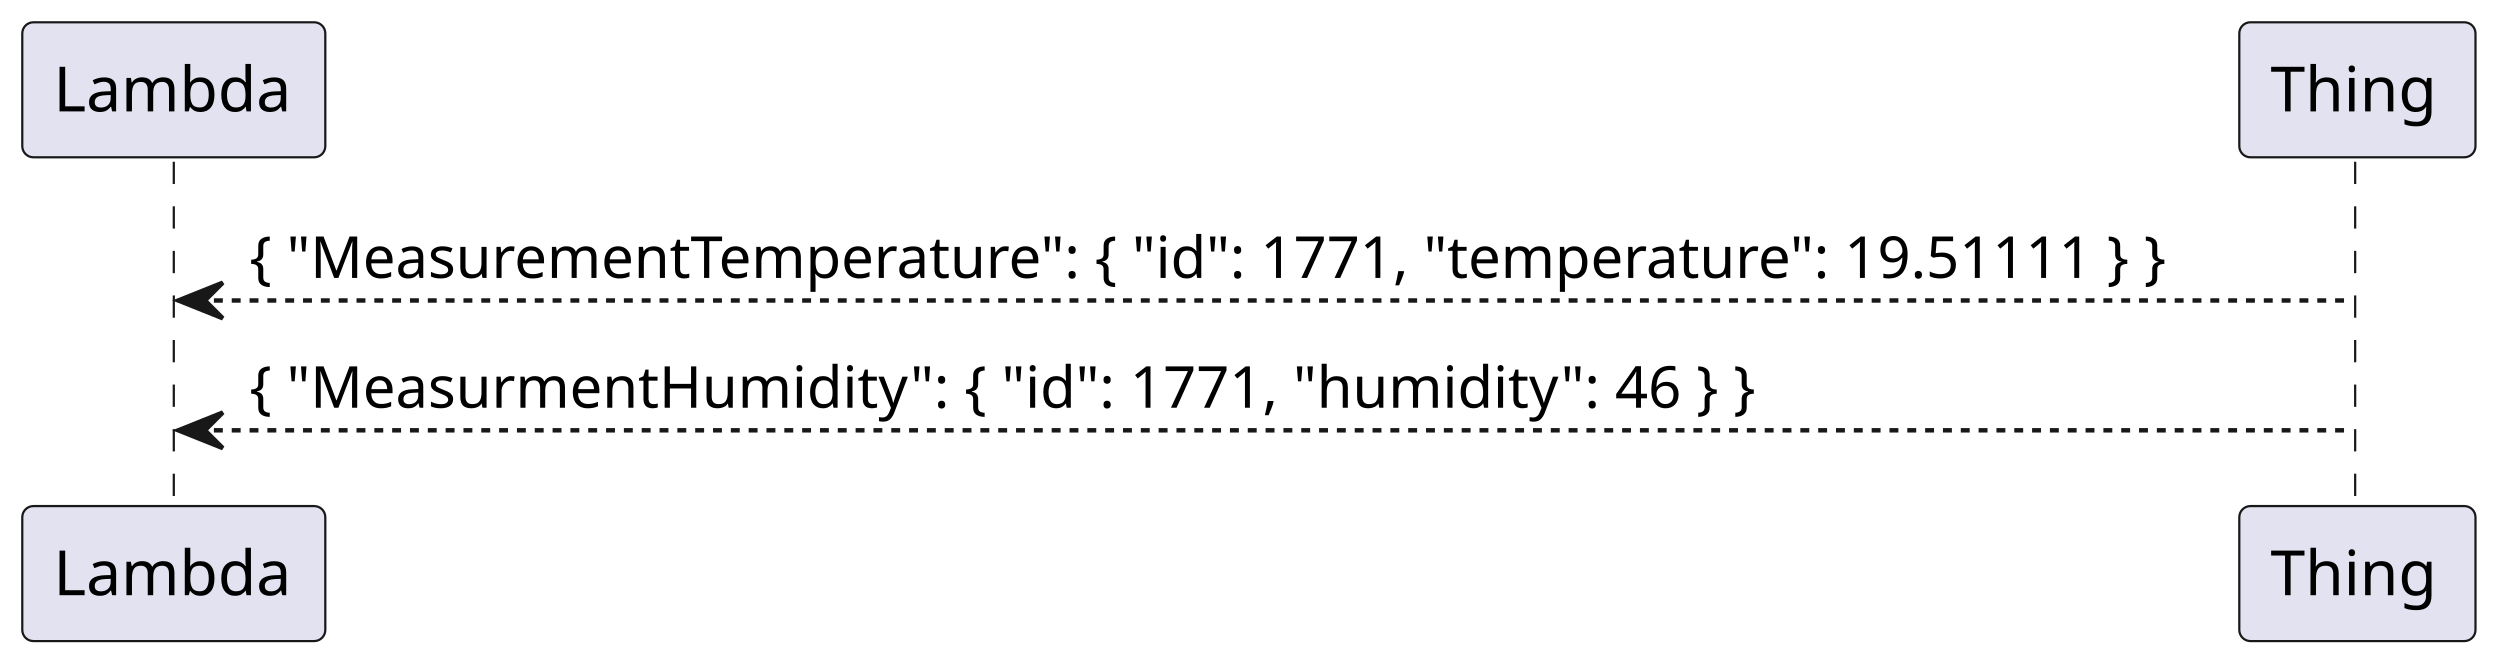
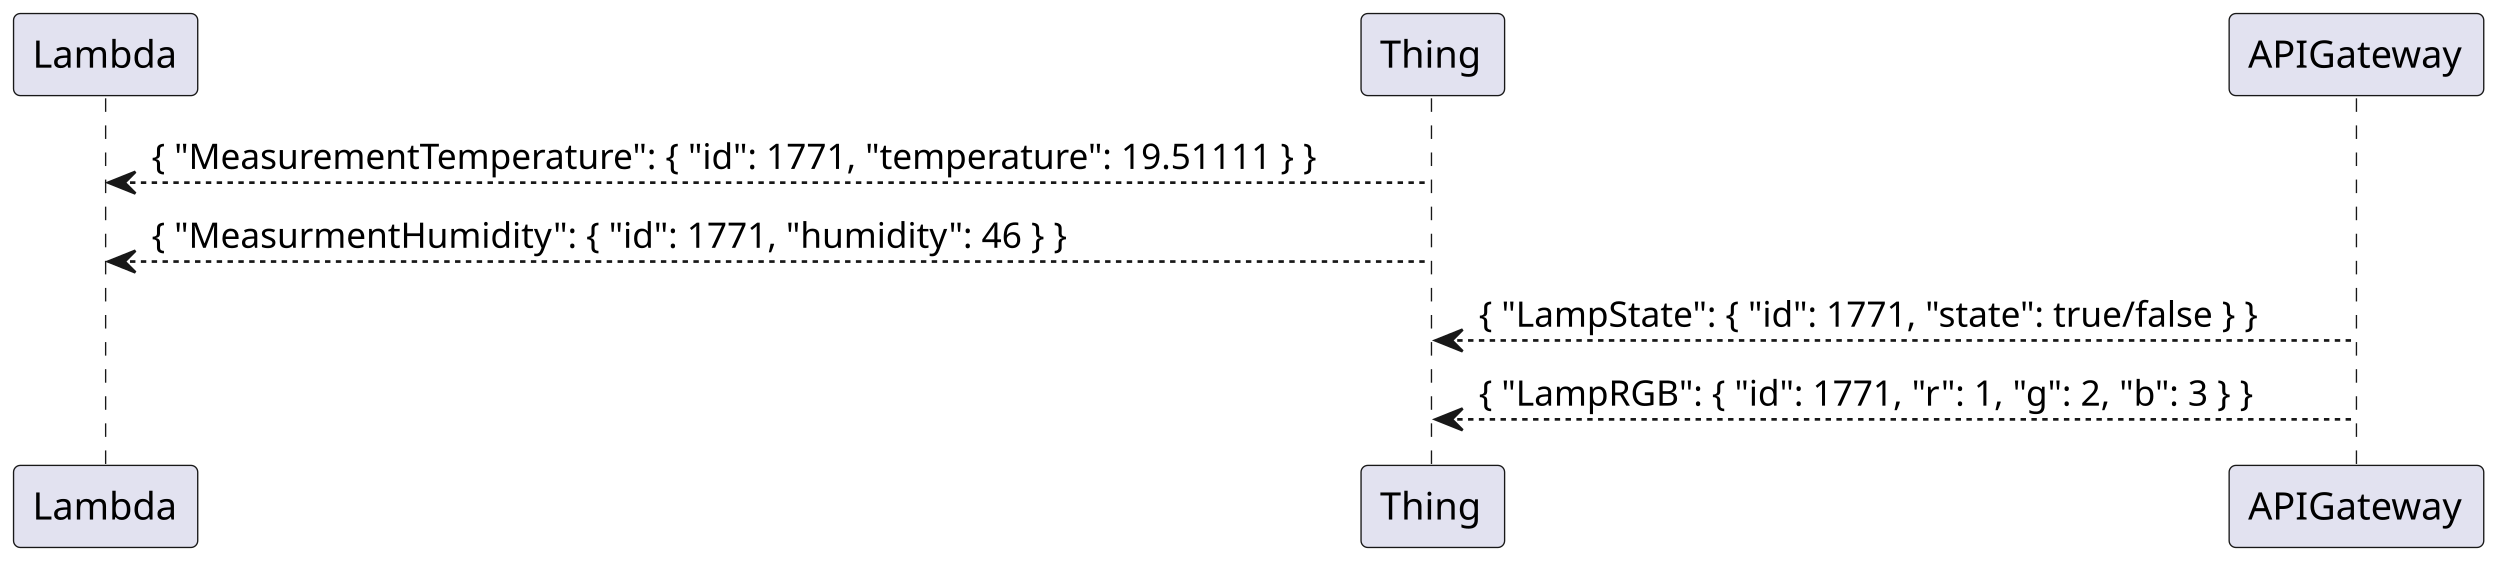
- <svg xmlns="http://www.w3.org/2000/svg" contentStyleType="text/css" height="149px" preserveAspectRatio="none" style="width:561px;height:149px;background:#FFFFFF;" version="1.1" viewBox="0 0 561 149" width="561px" zoomAndPan="magnify">
+ <svg xmlns="http://www.w3.org/2000/svg" contentStyleType="text/css" height="208px" preserveAspectRatio="none" style="width:923px;height:208px;background:#FFFFFF;" version="1.1" viewBox="0 0 923 208" width="923px" zoomAndPan="magnify">
  <defs />
  <g>
-     <line style="stroke:#181818;stroke-width:0.5;stroke-dasharray:5.0,5.0;" x1="39" x2="39" y1="36.297" y2="114.562" />
-     <line style="stroke:#181818;stroke-width:0.5;stroke-dasharray:5.0,5.0;" x1="528.5" x2="528.5" y1="36.297" y2="114.562" />
+     <line style="stroke:#181818;stroke-width:0.5;stroke-dasharray:5.0,5.0;" x1="39" x2="39" y1="36.297" y2="172.828" />
+     <line style="stroke:#181818;stroke-width:0.5;stroke-dasharray:5.0,5.0;" x1="528.5" x2="528.5" y1="36.297" y2="172.828" />
+     <line style="stroke:#181818;stroke-width:0.5;stroke-dasharray:5.0,5.0;" x1="870" x2="870" y1="36.297" y2="172.828" />
    <rect fill="#E2E2F0" height="30.297" rx="2.5" ry="2.5" style="stroke:#181818;stroke-width:0.5;" width="68" x="5" y="5" />
    <text fill="#000000" font-family="sans-serif" font-size="14" lengthAdjust="spacing" textLength="54" x="12" y="24.995">Lambda</text>
-     <rect fill="#E2E2F0" height="30.297" rx="2.5" ry="2.5" style="stroke:#181818;stroke-width:0.5;" width="68" x="5" y="113.562" />
-     <text fill="#000000" font-family="sans-serif" font-size="14" lengthAdjust="spacing" textLength="54" x="12" y="133.558">Lambda</text>
+     <rect fill="#E2E2F0" height="30.297" rx="2.5" ry="2.5" style="stroke:#181818;stroke-width:0.5;" width="68" x="5" y="171.828" />
+     <text fill="#000000" font-family="sans-serif" font-size="14" lengthAdjust="spacing" textLength="54" x="12" y="191.823">Lambda</text>
    <rect fill="#E2E2F0" height="30.297" rx="2.5" ry="2.5" style="stroke:#181818;stroke-width:0.5;" width="53" x="502.5" y="5" />
    <text fill="#000000" font-family="sans-serif" font-size="14" lengthAdjust="spacing" textLength="39" x="509.5" y="24.995">Thing</text>
-     <rect fill="#E2E2F0" height="30.297" rx="2.5" ry="2.5" style="stroke:#181818;stroke-width:0.5;" width="53" x="502.5" y="113.562" />
-     <text fill="#000000" font-family="sans-serif" font-size="14" lengthAdjust="spacing" textLength="39" x="509.5" y="133.558">Thing</text>
+     <rect fill="#E2E2F0" height="30.297" rx="2.5" ry="2.5" style="stroke:#181818;stroke-width:0.5;" width="53" x="502.5" y="171.828" />
+     <text fill="#000000" font-family="sans-serif" font-size="14" lengthAdjust="spacing" textLength="39" x="509.5" y="191.823">Thing</text>
+     <rect fill="#E2E2F0" height="30.297" rx="2.5" ry="2.5" style="stroke:#181818;stroke-width:0.5;" width="94" x="823" y="5" />
+     <text fill="#000000" font-family="sans-serif" font-size="14" lengthAdjust="spacing" textLength="80" x="830" y="24.995">APIGateway</text>
+     <rect fill="#E2E2F0" height="30.297" rx="2.5" ry="2.5" style="stroke:#181818;stroke-width:0.5;" width="94" x="823" y="171.828" />
+     <text fill="#000000" font-family="sans-serif" font-size="14" lengthAdjust="spacing" textLength="80" x="830" y="191.823">APIGateway</text>
    <polygon fill="#181818" points="50,63.43,40,67.43,50,71.43,46,67.43" style="stroke:#181818;stroke-width:1.0;" />
    <line style="stroke:#181818;stroke-width:1.0;stroke-dasharray:2.0,2.0;" x1="44" x2="528" y1="67.43" y2="67.43" />
    <text fill="#000000" font-family="sans-serif" font-size="13" lengthAdjust="spacing" textLength="466" x="56" y="62.364">{ "MeasurementTemperature": { "id": 1771, "temperature": 19.51111 } }</text>
    <polygon fill="#181818" points="50,92.562,40,96.562,50,100.562,46,96.562" style="stroke:#181818;stroke-width:1.0;" />
    <line style="stroke:#181818;stroke-width:1.0;stroke-dasharray:2.0,2.0;" x1="44" x2="528" y1="96.562" y2="96.562" />
    <text fill="#000000" font-family="sans-serif" font-size="13" lengthAdjust="spacing" textLength="362" x="56" y="91.497">{ "MeasurmentHumidity": { "id": 1771, "humidity": 46 } }</text>
+     <polygon fill="#181818" points="540,121.695,530,125.695,540,129.695,536,125.695" style="stroke:#181818;stroke-width:1.0;" />
+     <line style="stroke:#181818;stroke-width:1.0;stroke-dasharray:2.0,2.0;" x1="534" x2="869" y1="125.695" y2="125.695" />
+     <text fill="#000000" font-family="sans-serif" font-size="13" lengthAdjust="spacing" textLength="317" x="546" y="120.629">{ "LampState": { "id": 1771, "state": true/false } }</text>
+     <polygon fill="#181818" points="540,150.828,530,154.828,540,158.828,536,154.828" style="stroke:#181818;stroke-width:1.0;" />
+     <line style="stroke:#181818;stroke-width:1.0;stroke-dasharray:2.0,2.0;" x1="534" x2="869" y1="154.828" y2="154.828" />
+     <text fill="#000000" font-family="sans-serif" font-size="13" lengthAdjust="spacing" textLength="313" x="546" y="149.762">{ "LampRGB": { "id": 1771, "r": 1, "g": 2, "b": 3 } }</text>
  </g>
</svg>
